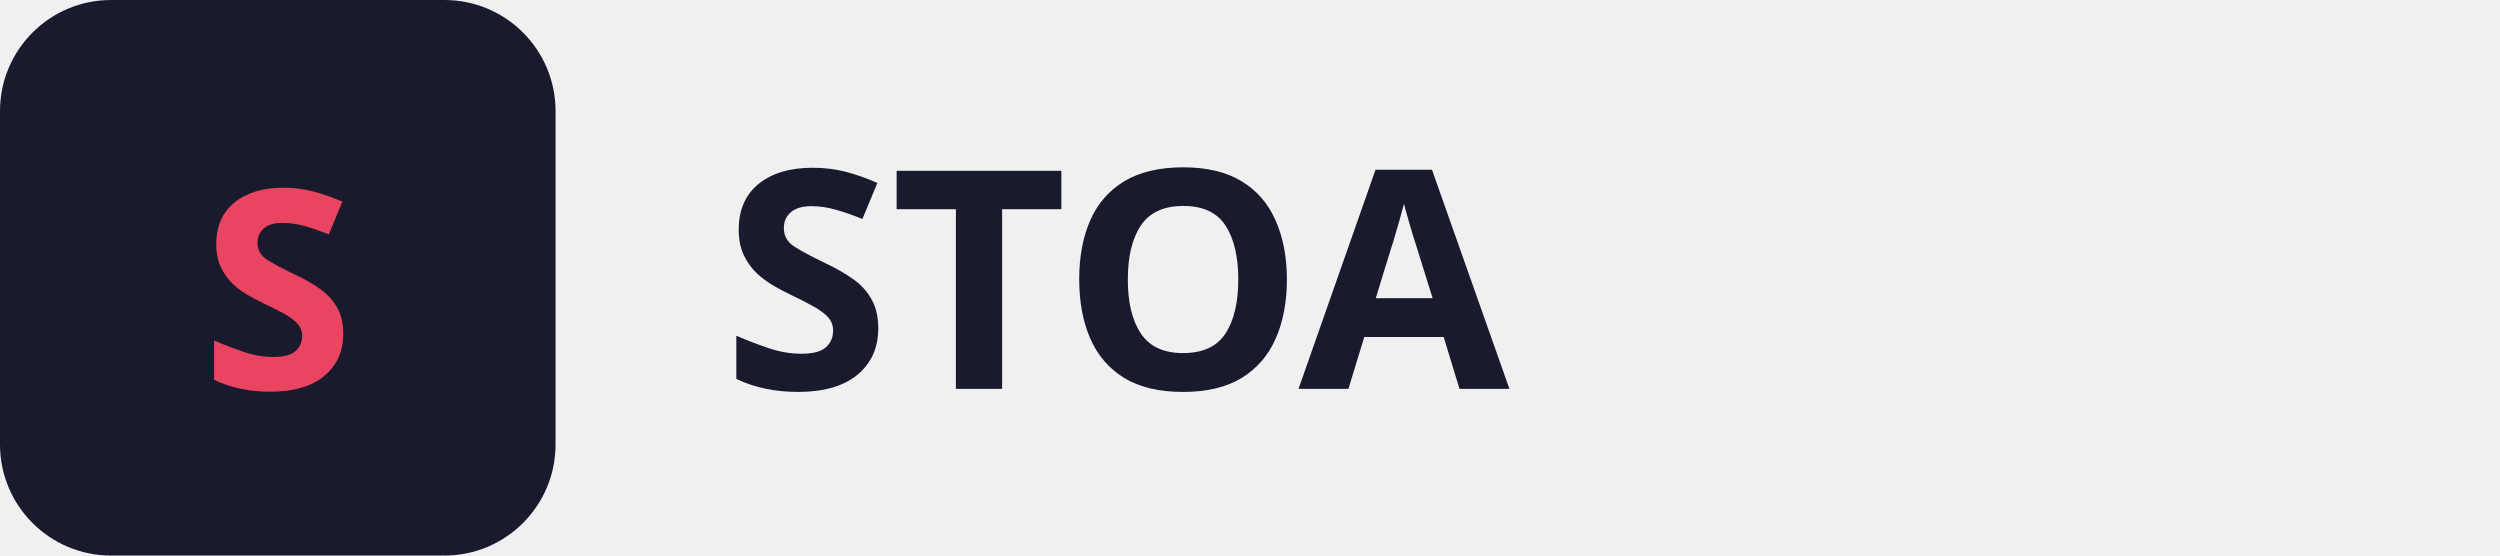
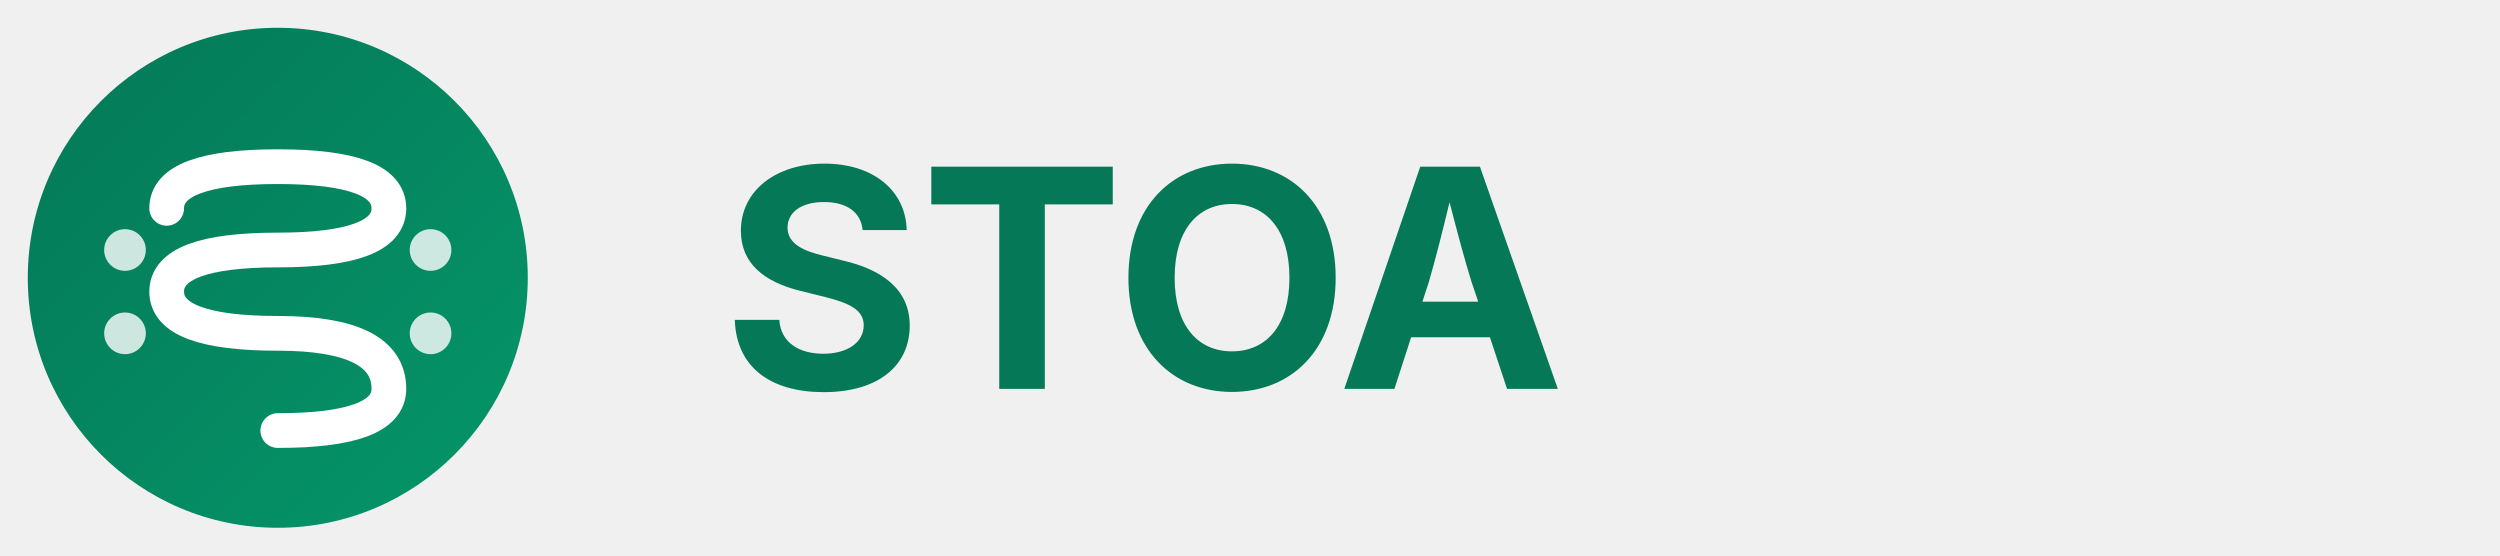
<svg xmlns="http://www.w3.org/2000/svg" viewBox="0 0 180 40" fill="none">
-   <rect width="40" height="40" rx="8" fill="#1a1a2e" />
-   <text x="20" y="28" font-family="system-ui, sans-serif" font-size="20" font-weight="bold" fill="#e94560" text-anchor="middle">S</text>
-   <text x="52" y="28" font-family="system-ui, sans-serif" font-size="22" font-weight="bold" fill="#1a1a2e">STOA</text>
+   <defs>
+     <linearGradient id="stoaGradient" x1="0%" y1="0%" x2="100%" y2="100%">
+       <stop offset="0%" style="stop-color:#047857" />
+       <stop offset="100%" style="stop-color:#059669" />
+     </linearGradient>
+   </defs>
+   <circle cx="20" cy="20" r="18" fill="url(#stoaGradient)" />
+   <path d="M12 15 Q12 12, 20 12 Q28 12, 28 15 Q28 18, 20 18 Q12 18, 12 21 Q12 24, 20 24 Q28 24, 28 28 Q28 31, 20 31" stroke="white" stroke-width="2.5" stroke-linecap="round" fill="none" />
+   <circle cx="9" cy="18" r="1.5" fill="white" opacity="0.8" />
+   <circle cx="31" cy="18" r="1.5" fill="white" opacity="0.8" />
+   <circle cx="9" cy="24" r="1.5" fill="white" opacity="0.8" />
+   <circle cx="31" cy="24" r="1.5" fill="white" opacity="0.8" />
+   <text x="52" y="28" font-family="system-ui, -apple-system, sans-serif" font-size="22" font-weight="bold" fill="#047857">STOA</text>
</svg>
